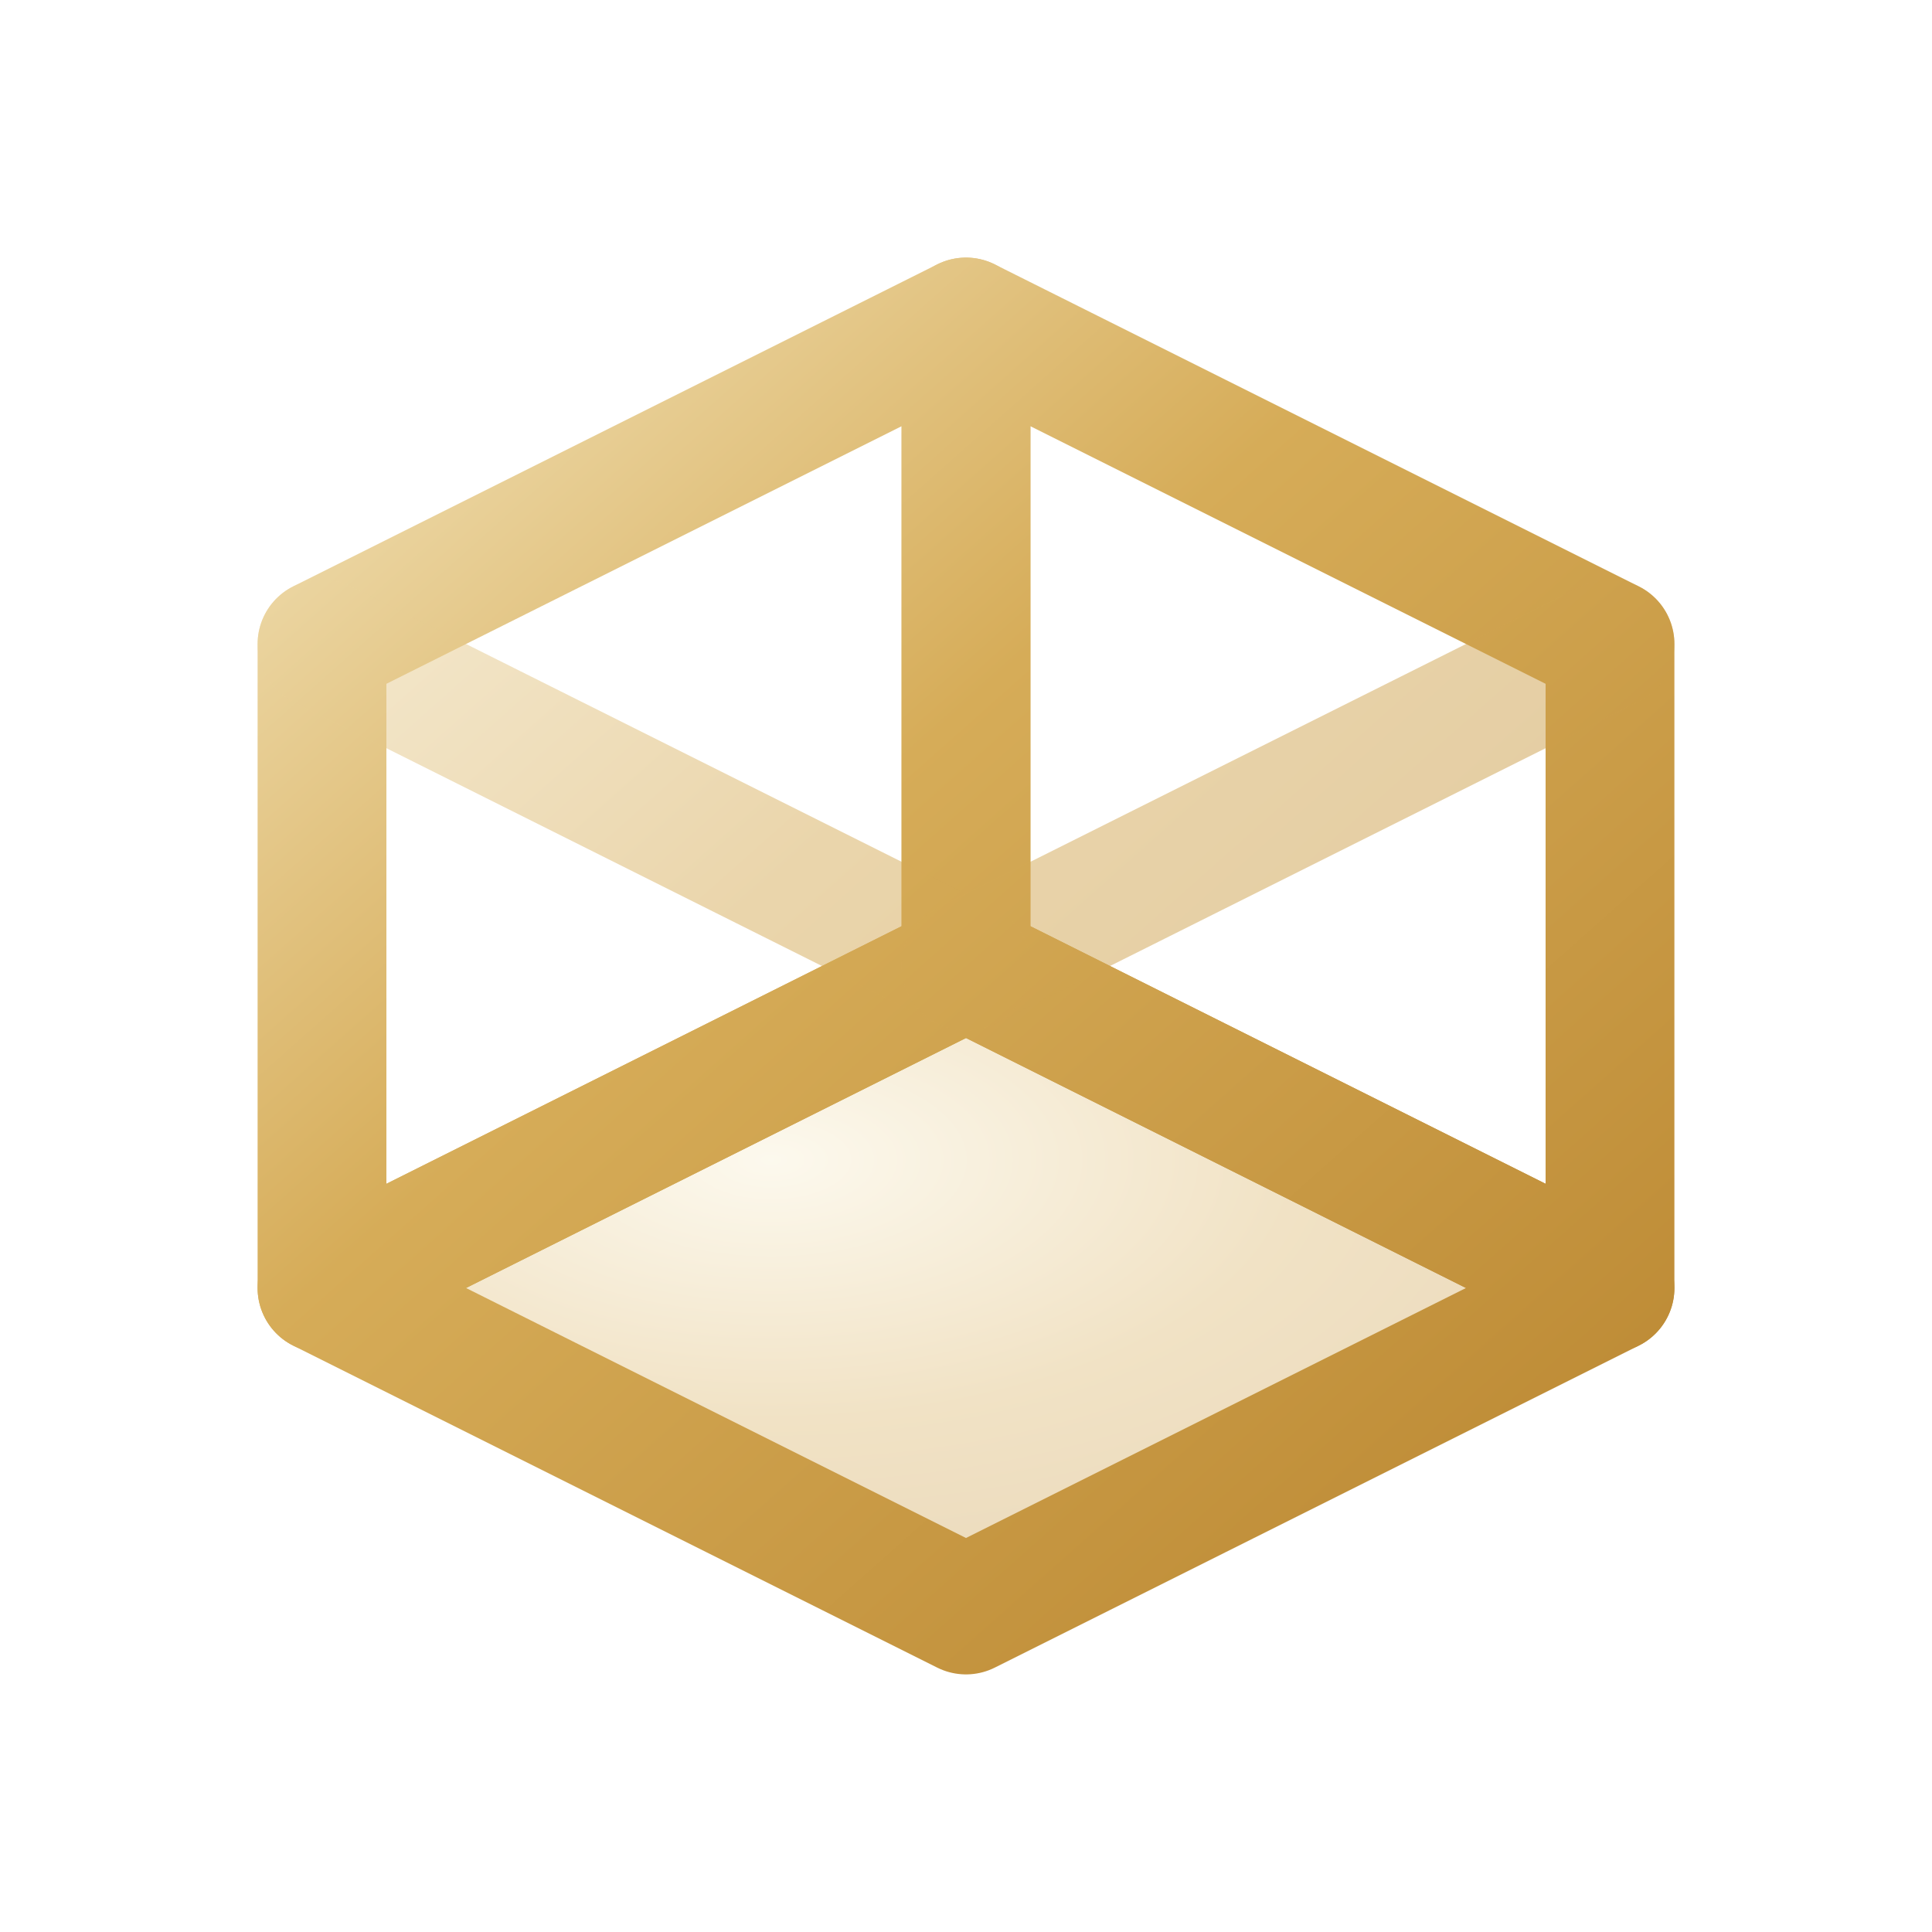
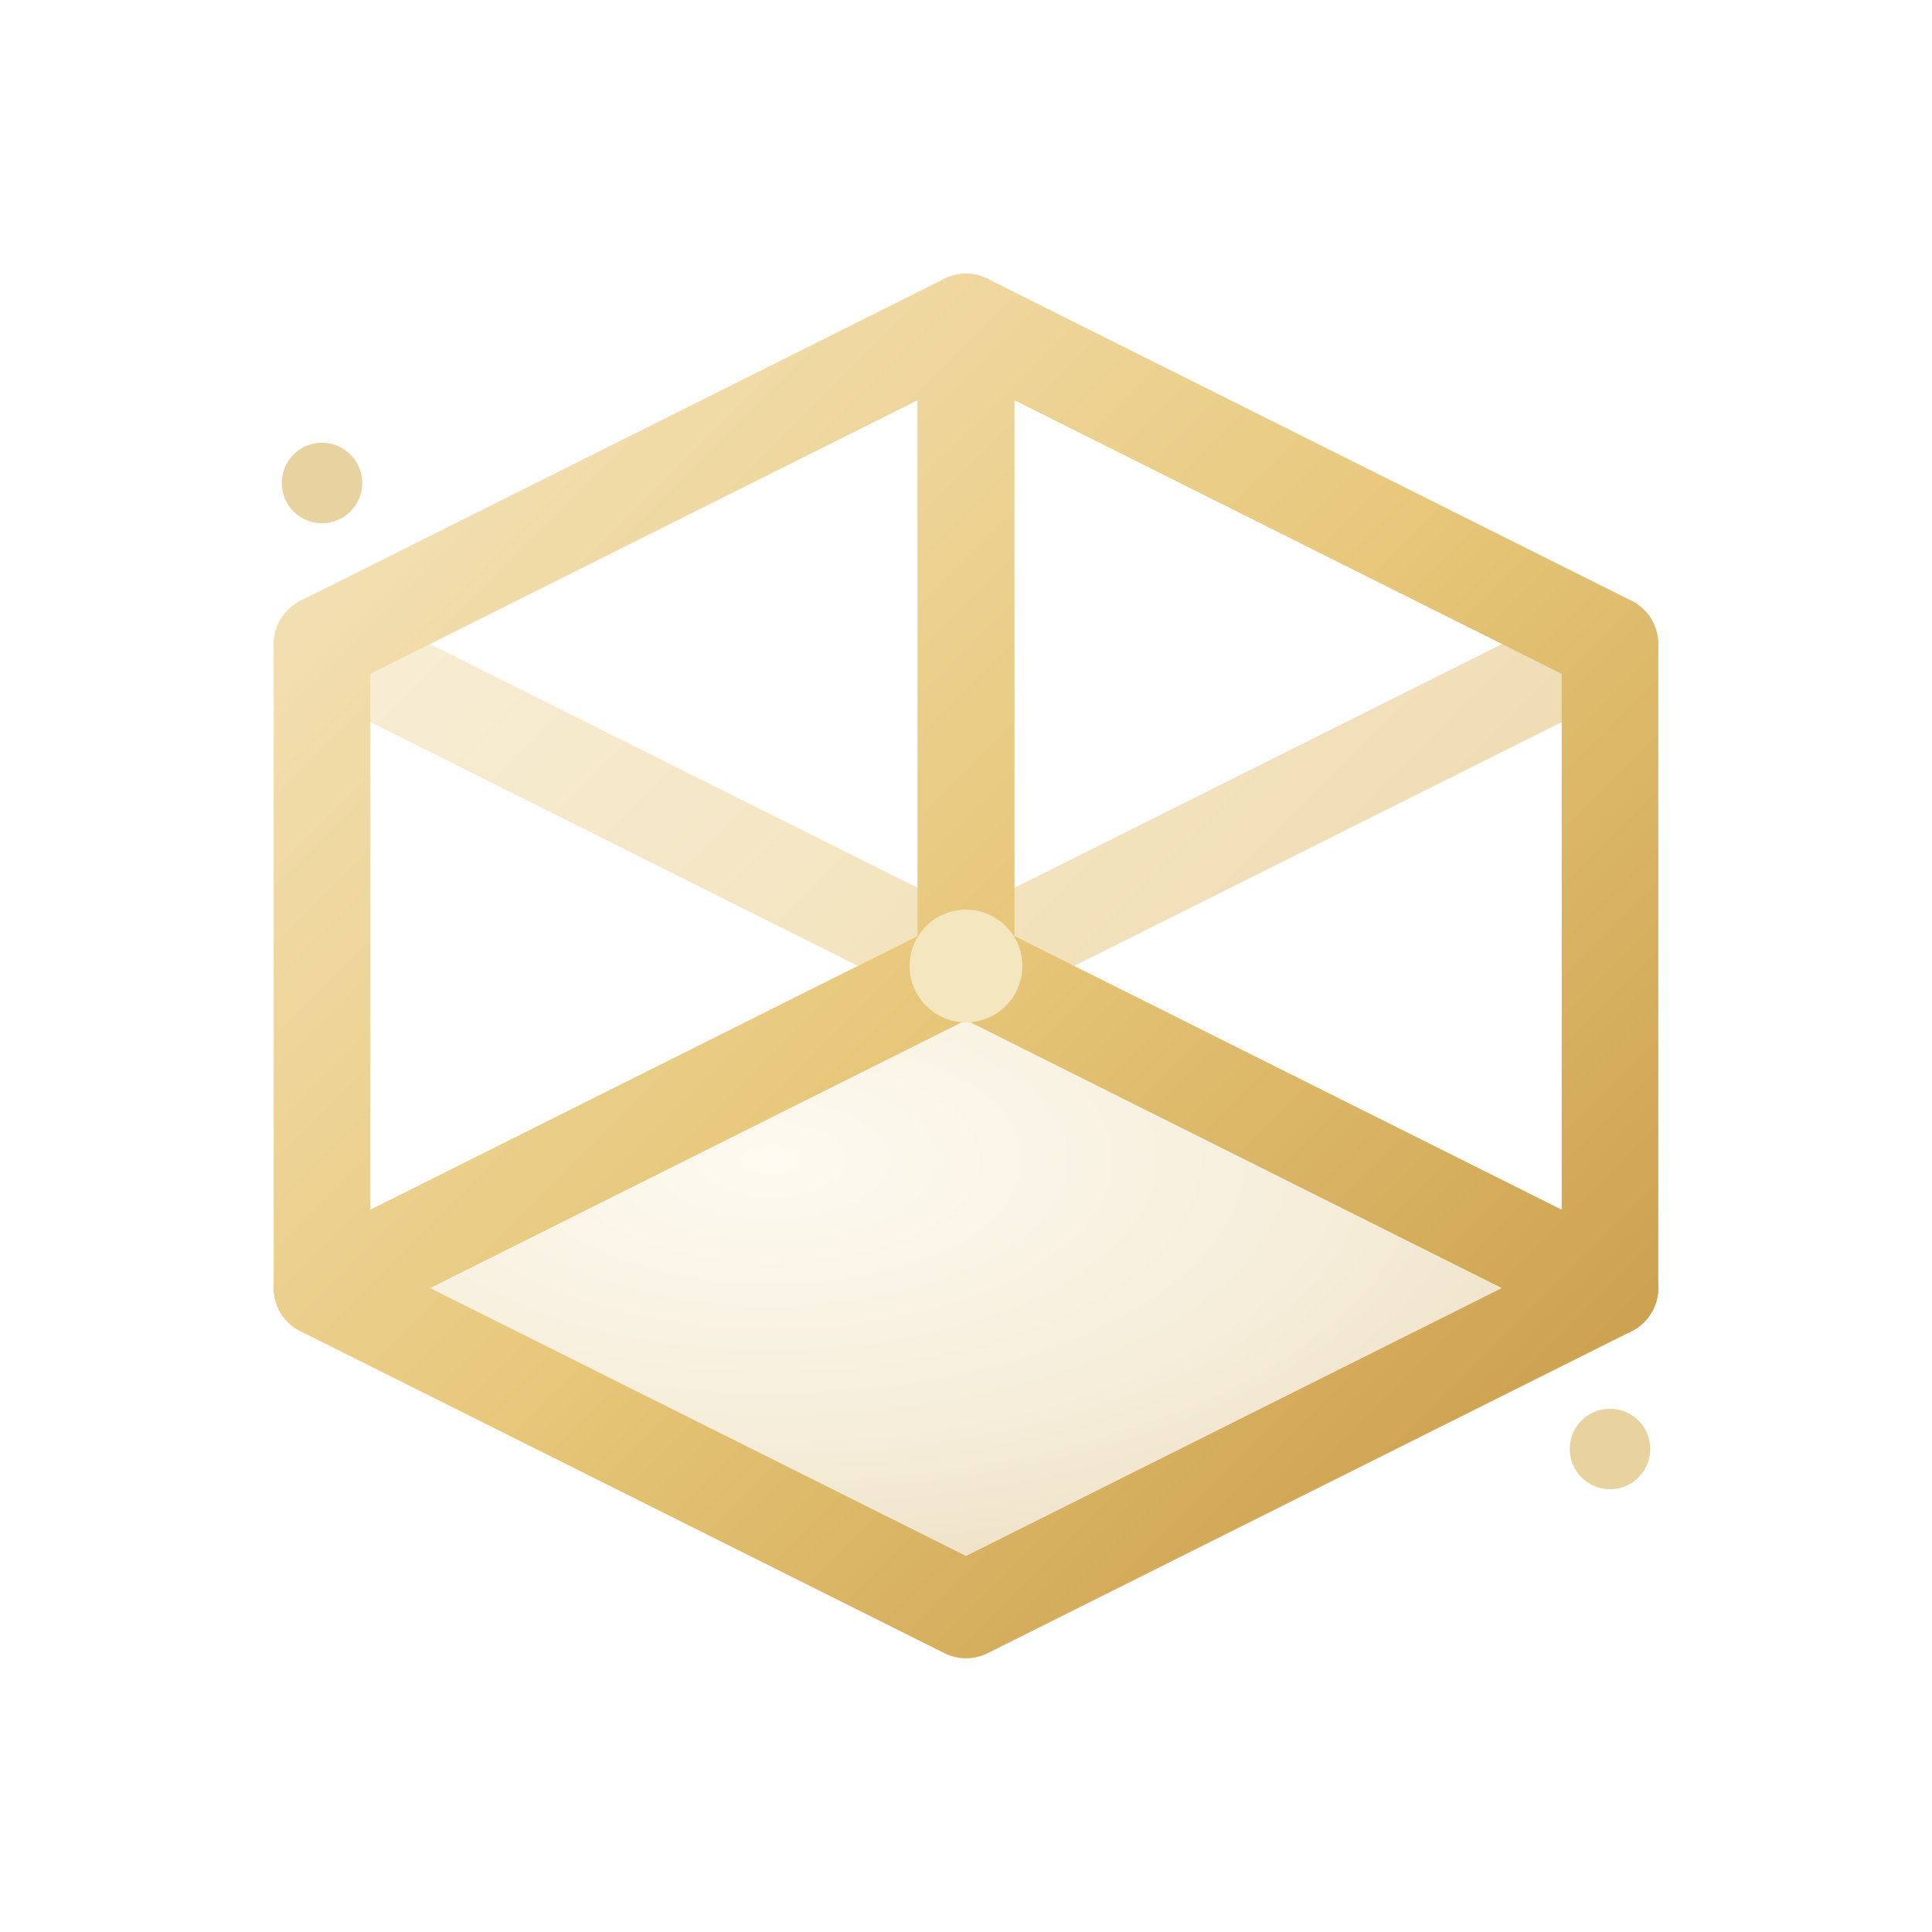
- <svg xmlns="http://www.w3.org/2000/svg" viewBox="0 0 24 24" fill="none" stroke="url(#gold)" stroke-width="1.6" stroke-linecap="round" stroke-linejoin="round">
+ <svg xmlns="http://www.w3.org/2000/svg" viewBox="0 0 24 24" fill="none" stroke="url(#gold)" stroke-width="1.2" stroke-linecap="round" stroke-linejoin="round">
  <defs>
-     <linearGradient id="gold" x1="4" y1="3" x2="20" y2="21" gradientUnits="userSpaceOnUse">
-       <stop offset="0" stop-color="#F4E6BF" />
-       <stop offset="0.4" stop-color="#D6AC58" />
-       <stop offset="1" stop-color="#B9852F" />
+     <linearGradient id="gold" x1="3" y1="3" x2="21" y2="21" gradientUnits="userSpaceOnUse">
+       <stop offset="0" stop-color="#F7E9C8" />
+       <stop offset="0.5" stop-color="#E7C77A" />
+       <stop offset="1" stop-color="#C2933F" />
    </linearGradient>
    <radialGradient id="goldFill" cx="0.35" cy="0.3" r="0.9">
-       <stop offset="0" stop-color="#F7EDCD" />
-       <stop offset="0.45" stop-color="#D6AC58" />
-       <stop offset="1" stop-color="#B9852F" />
+       <stop offset="0" stop-color="#FBF3DC" />
+       <stop offset="0.5" stop-color="#E7D2A0" />
+       <stop offset="1" stop-color="#C2933F" />
    </radialGradient>
  </defs>
-   <polygon points="4,16 12,20 20,16 12,12" fill="url(#goldFill)" fill-opacity="0.35" />
+   <polygon points="4,16 12,20 20,16 12,12" fill="url(#goldFill)" fill-opacity="0.4" />
  <polygon points="12,12 20,16 20,8 12,4" />
  <polygon points="4,16 12,12 12,4 4,8" />
  <line x1="4" y1="8" x2="12" y2="12" opacity="0.5" />
  <line x1="20" y1="8" x2="12" y2="12" opacity="0.5" />
+   <circle cx="12" cy="12" r="0.7" fill="#F4E6BF" stroke="none" />
+   <circle cx="4" cy="6" r="0.5" fill="#E7D2A0" stroke="none" />
+   <circle cx="20" cy="18" r="0.5" fill="#E7D2A0" stroke="none" />
</svg>
